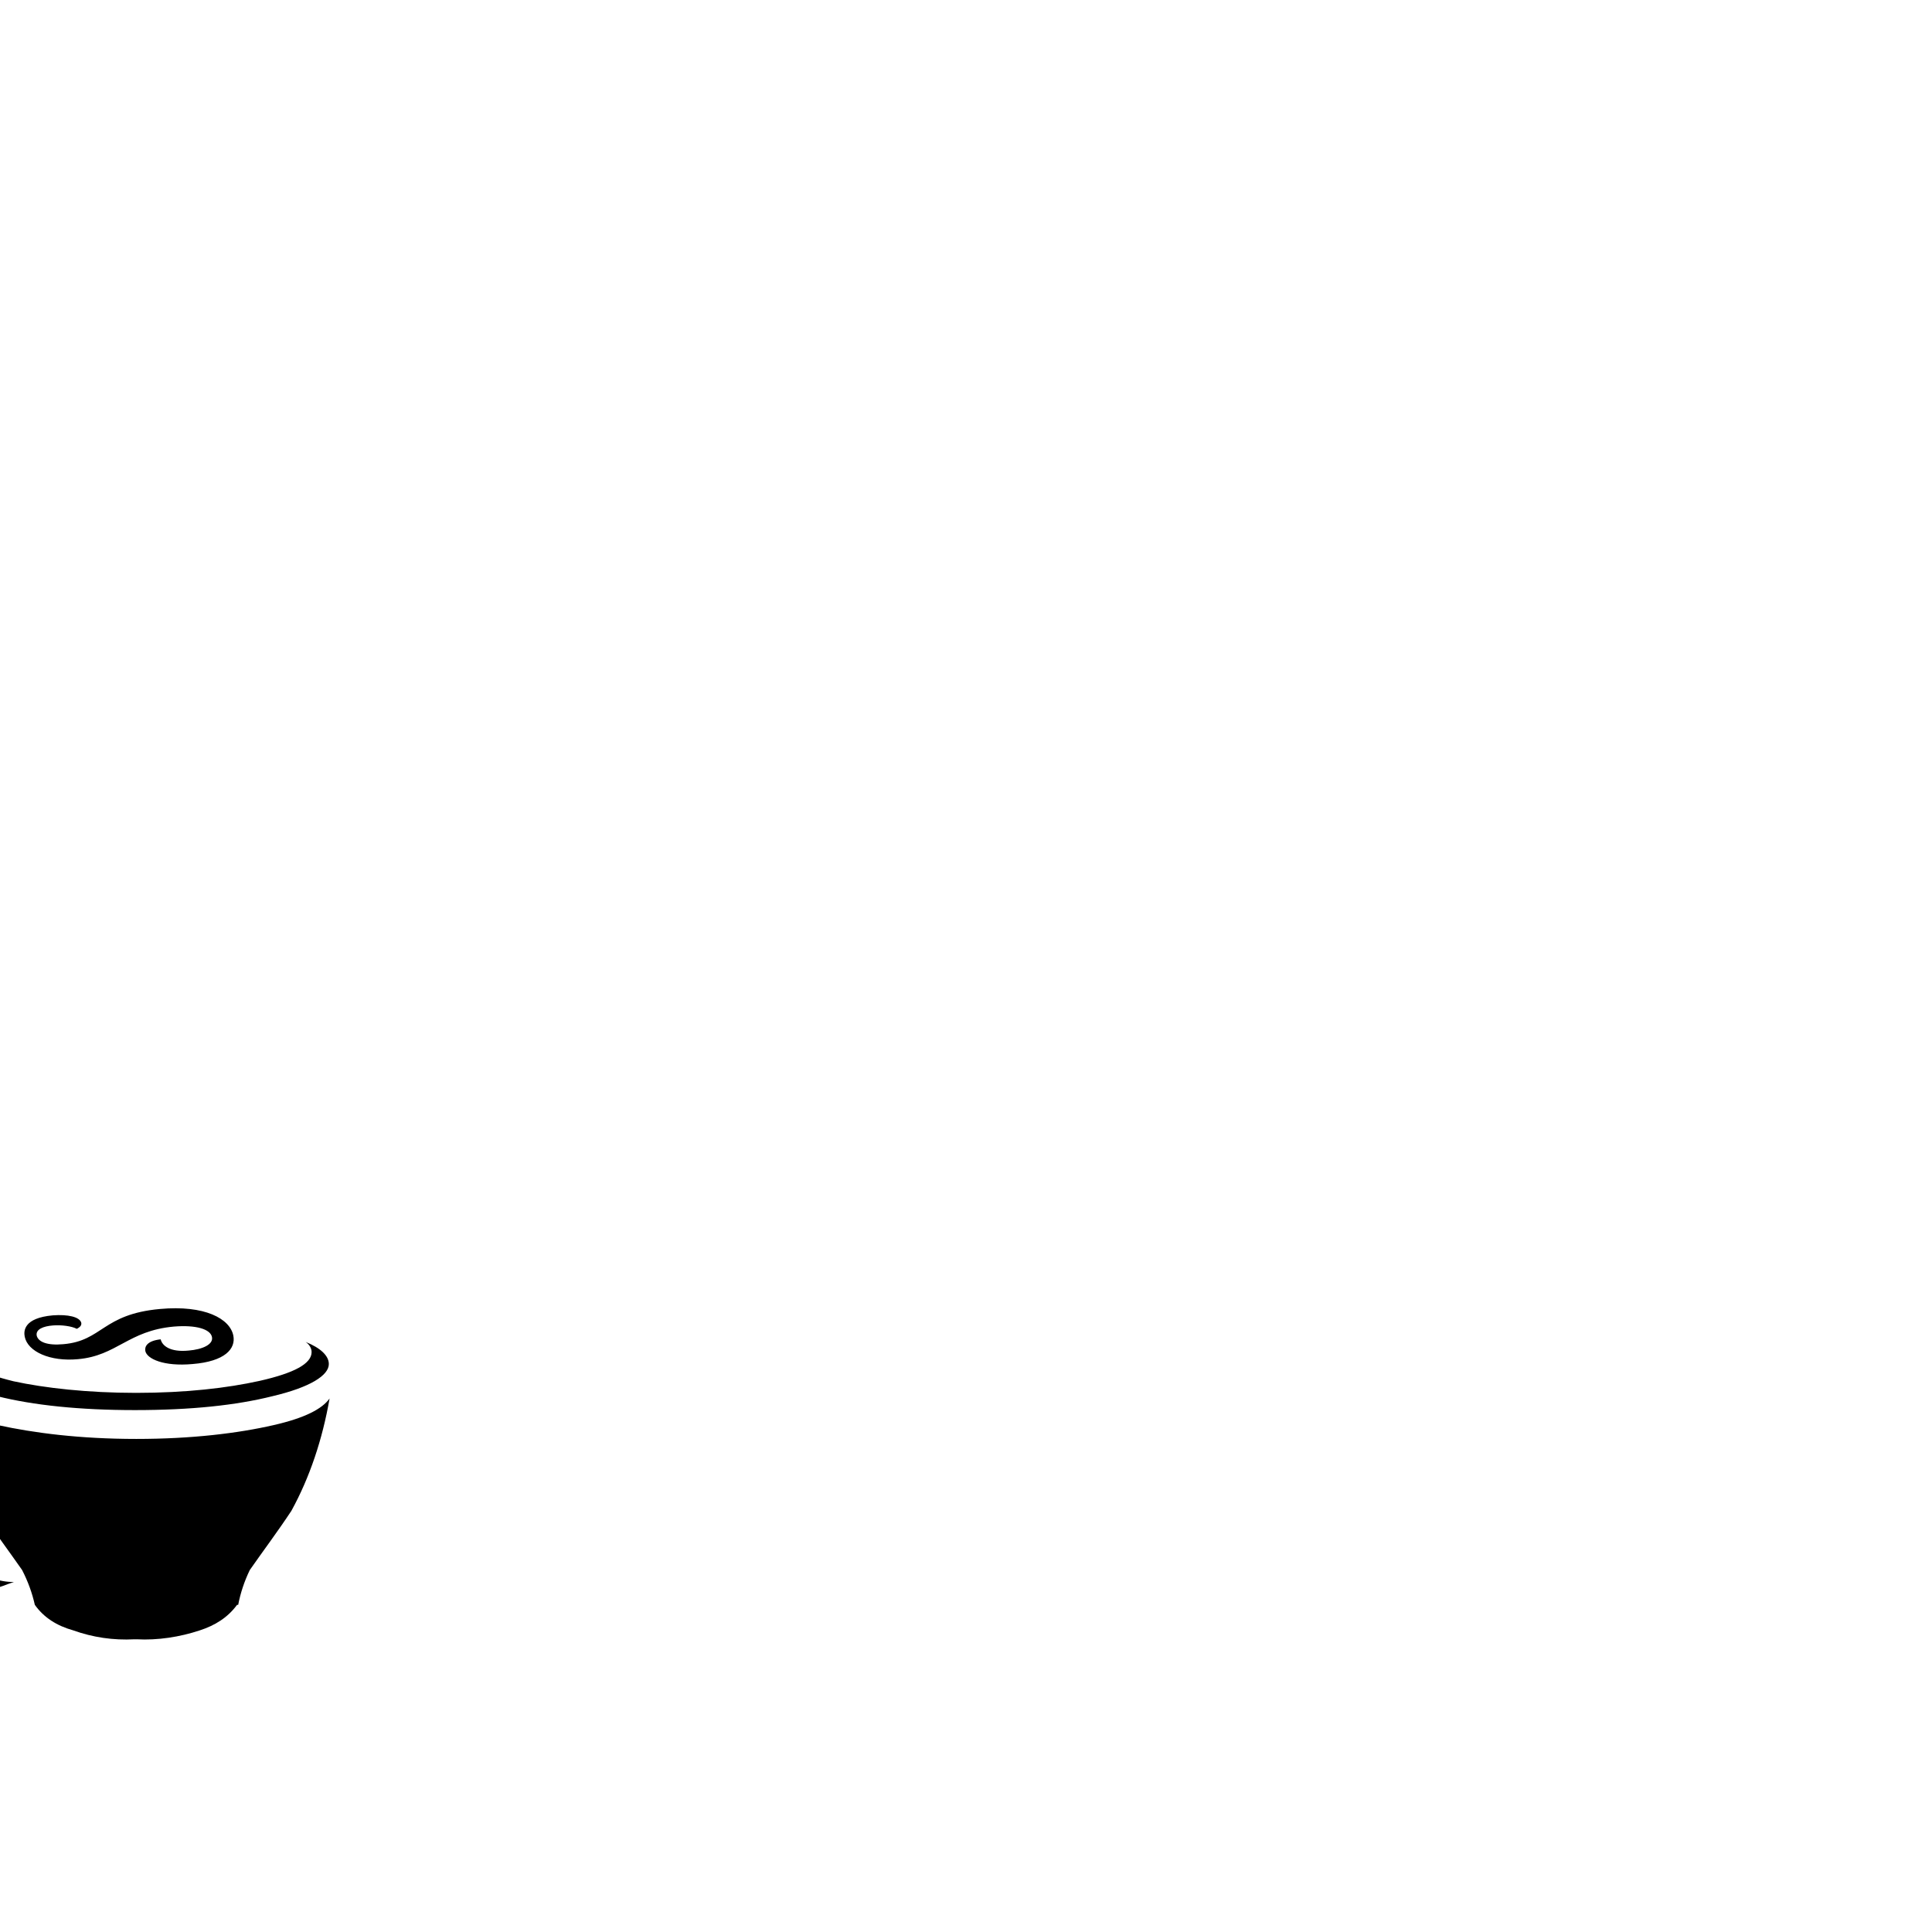
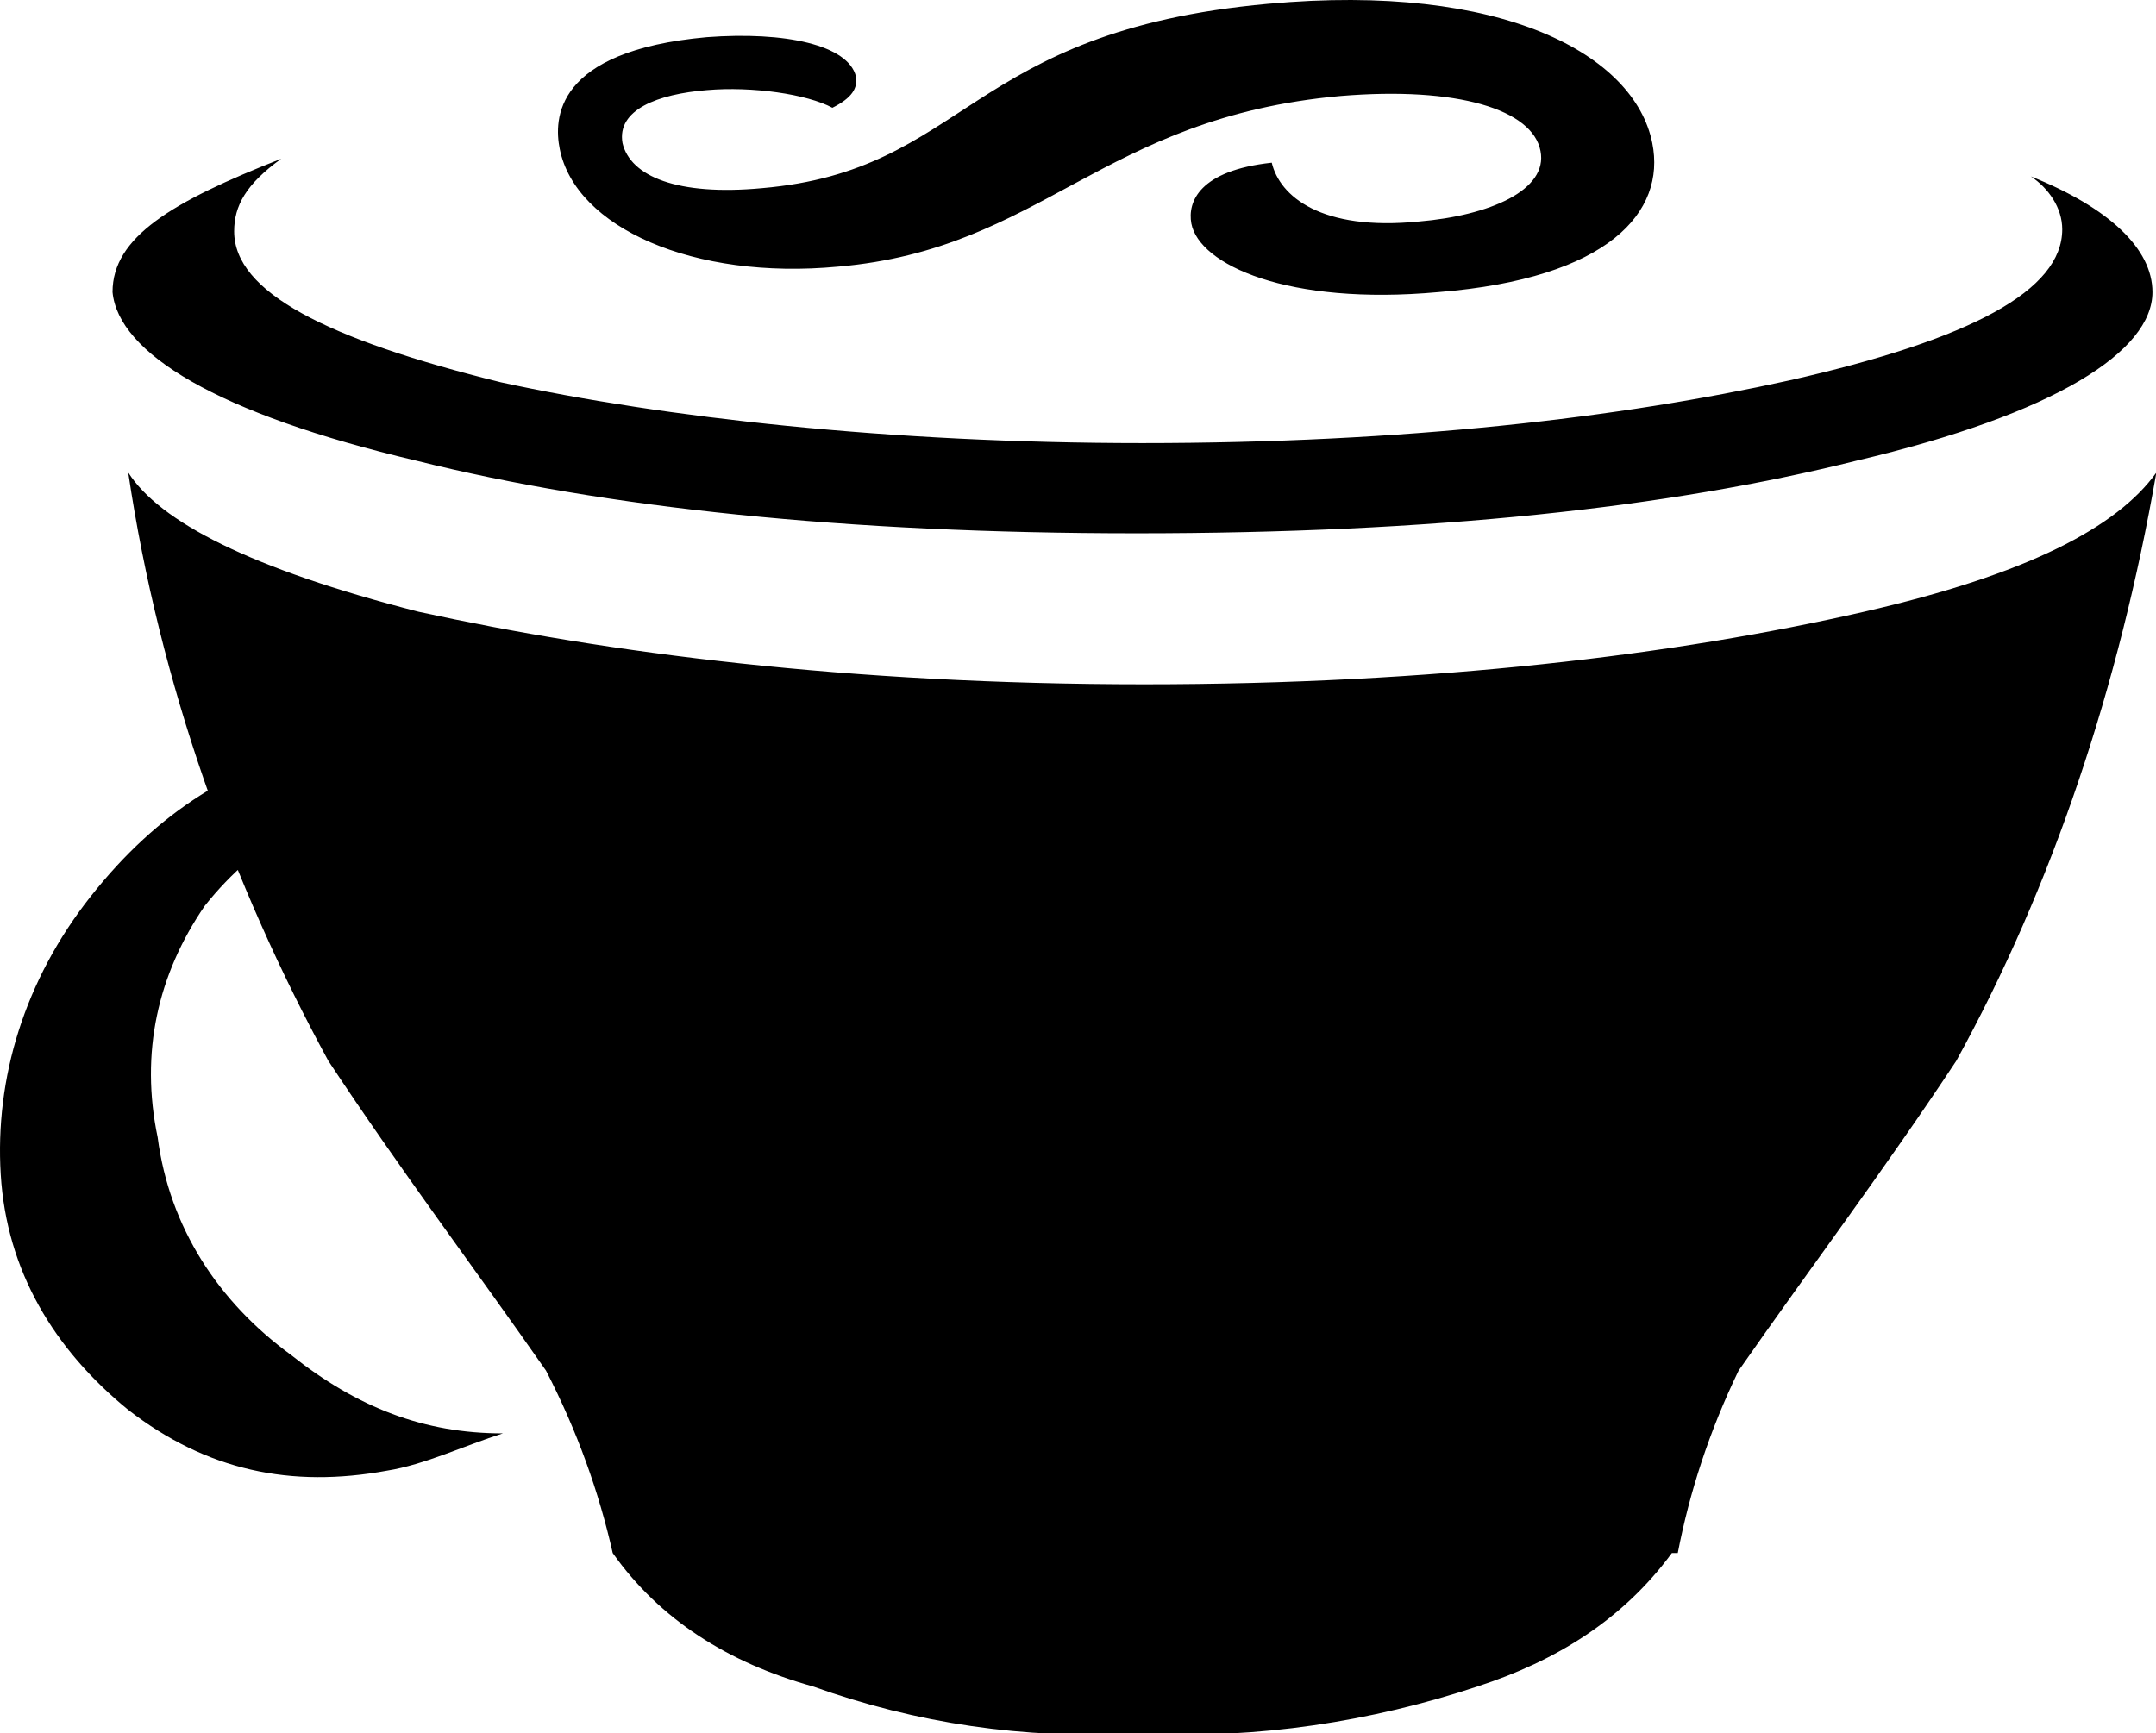
- <svg xmlns="http://www.w3.org/2000/svg" version="1.1" x="0px" y="0px" width="512px" height="512px" viewBox="0 0 512 512" enable-background="new 0 0 512 512" xml:space="preserve">
-   <g id="c133de6af664cd4f011a55de6b001a2b">
-     <path display="inline" d="m21.538,350.566c0.099,0.595 -0.199,1.092 -1.191,1.588c-1.29,-0.695 -4.069,-1.092 -6.352,-0.893c-2.481,0.198 -4.565,0.992 -4.268,2.68c0.397,1.687 2.779,2.68 7.047,2.283c10.421,-0.893 10.322,-7.94 25.606,-9.329c11.91,-1.092 18.56,2.58 19.453,7.047c0.695,3.474 -2.183,6.848 -10.818,7.543c-7.642,0.695 -12.108,-1.389 -12.505,-3.474c-0.199,-1.092 0.397,-2.68 4.069,-3.077c0.397,1.687 2.481,3.474 7.444,2.977c3.573,-0.298 6.55,-1.588 6.153,-3.573c-0.397,-2.084 -4.168,-3.275 -10.123,-2.779c-12.108,1.092 -15.086,7.741 -25.408,8.635c-7.344,0.695 -13.299,-1.985 -14.093,-5.955c-0.298,-1.489 -0.298,-4.962 7.444,-5.657c3.97,-0.298 7.146,0.397 7.543,1.985l0,0zm-38.707,41.486c-3.374,4.268 -4.863,9.23 -4.565,14.093c0.298,4.863 2.68,8.833 6.451,11.91c3.97,3.077 8.238,3.97 13.101,3.077c1.886,-0.298 3.97,-1.29 5.856,-1.886c-3.97,0 -7.344,-1.29 -10.719,-3.97c-3.672,-2.68 -6.153,-6.451 -6.749,-11.017c-0.893,-4.268 0,-8.238 2.382,-11.711c2.68,-3.374 6.153,-5.26 10.719,-5.856c4.565,-0.298 8.535,0.893 12.505,3.672c-0.893,-1.29 -2.183,-2.183 -3.374,-3.374c-3.97,-2.68 -8.238,-3.97 -13.498,-2.68c-4.764,0.993 -8.734,3.474 -12.108,7.741l0,-0l0,0zm53.198,-22.927c-12.803,0 -24.217,-1.29 -32.455,-3.077c-8.833,-2.183 -13.498,-4.565 -13.498,-7.642c0,-1.29 0.596,-2.382 2.382,-3.672c-5.558,2.183 -8.535,3.97 -8.535,6.749c0.298,3.077 5.26,6.153 15.384,8.535c9.528,2.382 21.736,3.672 36.425,3.672c14.987,0 26.897,-1.29 36.425,-3.672c10.123,-2.382 14.987,-5.558 14.987,-8.535c0,-2.183 -2.183,-4.268 -6.153,-5.856c0.893,0.595 1.588,1.588 1.588,2.68c0,3.077 -4.565,5.558 -13.796,7.642c-8.535,1.886 -19.453,3.176 -32.752,3.176l-0,0zm36.524,8.535c-9.528,2.183 -21.736,3.672 -36.425,3.672c-14.987,0 -27.194,-1.588 -36.722,-3.672c-8.535,-2.183 -13.101,-4.565 -14.689,-7.047c1.588,10.719 5.26,20.842 10.123,29.775c3.672,5.558 7.344,10.421 11.017,15.681c1.588,3.077 2.68,6.153 3.374,9.23c2.382,3.374 5.856,5.558 10.123,6.749c5.26,1.886 10.719,2.68 16.277,2.382l0.595,0c5.558,0.298 11.414,-0.595 16.773,-2.382c3.97,-1.29 7.344,-3.374 9.826,-6.749l0.298,0c0.595,-3.077 1.588,-6.153 3.077,-9.23c3.672,-5.26 7.344,-10.123 11.017,-15.681c4.863,-8.833 8.238,-18.957 10.123,-29.775c-1.985,2.779 -6.55,5.161 -14.788,7.047l-0,0l-0,0z" />
+ <svg xmlns="http://www.w3.org/2000/svg" width="100%" height="100%" viewBox="0 0 800 643" version="1.1" xml:space="preserve" style="fill-rule:evenodd;clip-rule:evenodd;stroke-linejoin:round;stroke-miterlimit:1.414;">
+   <g id="CoffeeScript">
+     <path id="c133de6af664cd4f011a55de6b001a2b" d="M317.6,28.352c0.728,4.367 -1.456,8.006 -8.734,11.645c-9.462,-5.095 -29.84,-8.006 -46.58,-6.55c-18.195,1.456 -33.48,7.278 -31.296,19.651c2.911,12.373 20.379,19.651 51.675,16.74c76.421,-6.55 75.693,-58.225 187.776,-68.414c87.338,-8.006 136.101,18.923 142.652,51.675c5.095,25.474 -16.012,50.219 -79.332,55.314c-56.042,5.095 -88.793,-10.189 -91.705,-25.474c-1.456,-8.006 2.911,-19.651 29.84,-22.562c2.911,12.373 18.195,25.474 54.586,21.834c26.201,-2.183 48.036,-11.645 45.124,-26.201c-2.911,-15.284 -30.568,-24.018 -74.237,-20.379c-88.793,8.006 -110.628,56.77 -186.321,63.32c-53.858,5.095 -97.527,-14.556 -103.35,-43.669c-2.183,-10.917 -2.183,-36.391 54.586,-41.486c29.113,-2.184 52.403,2.911 55.314,14.556l7.33319e-05,0ZM33.752,332.578c-24.746,31.296 -35.663,67.687 -33.48,103.35c2.183,35.663 19.651,64.776 47.308,87.338c29.113,22.562 60.409,29.113 96.072,22.562c13.829,-2.184 29.113,-9.462 42.941,-13.829c-29.113,0 -53.858,-9.461 -78.604,-29.113c-26.929,-19.651 -45.124,-47.308 -49.491,-80.787c-6.55,-31.296 0,-60.408 17.468,-85.882c19.651,-24.745 45.124,-38.574 78.604,-42.941c33.48,-2.184 62.592,6.55 91.705,26.929c-6.55,-9.462 -16.012,-16.012 -24.746,-24.746c-29.113,-19.651 -60.409,-29.113 -98.983,-19.651c-34.935,7.278 -64.048,25.474 -88.793,56.77l0,-0l7.33319e-05,-4.54747e-13ZM423.86,164.453c-93.888,0 -177.587,-9.461 -237.995,-22.562c-64.775,-16.012 -98.983,-33.48 -98.983,-56.042c0,-9.462 4.367,-17.468 17.468,-26.929c-40.758,16.012 -62.592,29.113 -62.592,49.491c2.183,22.562 38.574,45.125 112.811,62.592c69.87,17.468 159.391,26.929 267.108,26.929c109.9,0 197.238,-9.462 267.108,-26.929c74.237,-17.468 109.9,-40.758 109.9,-62.592c0,-16.012 -16.012,-31.296 -45.124,-42.941c6.55,4.367 11.645,11.645 11.645,19.651c0,22.562 -33.48,40.758 -101.166,56.042c-62.592,13.829 -142.652,23.29 -240.179,23.29l-0,0l-1.13687e-13,4.54747e-13ZM691.696,227.045c-69.87,16.012 -159.391,26.929 -267.108,26.929c-109.9,0 -199.421,-11.645 -269.291,-26.929c-62.592,-16.012 -96.072,-33.48 -107.717,-51.675c11.645,78.604 38.574,152.841 74.237,218.344c26.929,40.758 53.858,76.421 80.787,114.995c11.645,22.562 19.651,45.125 24.746,67.687c17.468,24.746 42.941,40.758 74.237,49.491c38.574,13.828 78.604,19.651 119.362,17.468l4.367,0c40.758,2.184 83.699,-4.367 123.001,-17.468c29.113,-9.461 53.858,-24.746 72.054,-49.491l2.183,0c4.367,-22.562 11.645,-45.125 22.562,-67.687c26.929,-38.574 53.858,-74.237 80.787,-114.995c35.663,-64.775 60.409,-139.013 74.237,-218.344c-14.556,20.379 -48.036,37.846 -108.444,51.675l-7.33319e-05,0l-0,0l1.13687e-13,0Z" style="fill:#000;fill-rule:nonzero;" />
  </g>
</svg>
